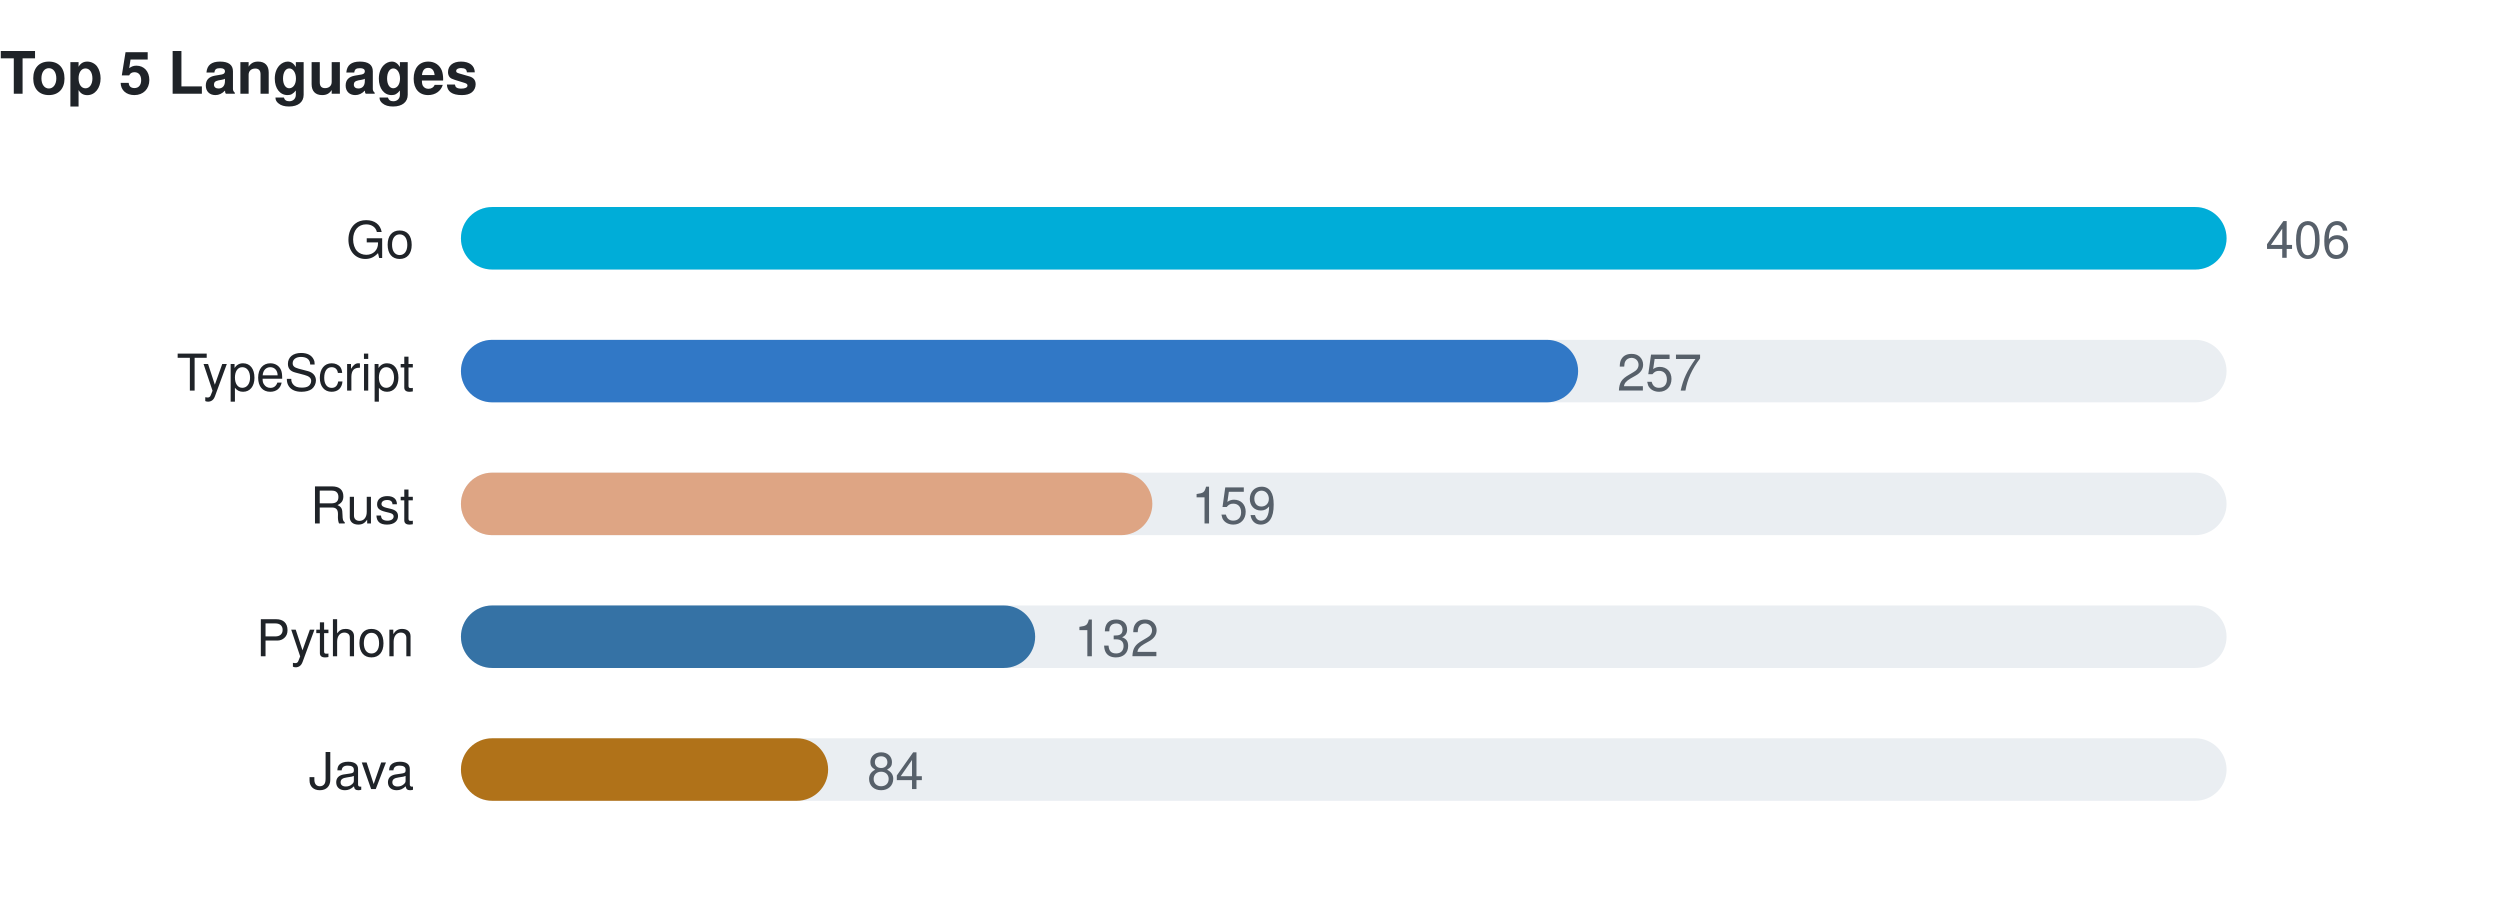
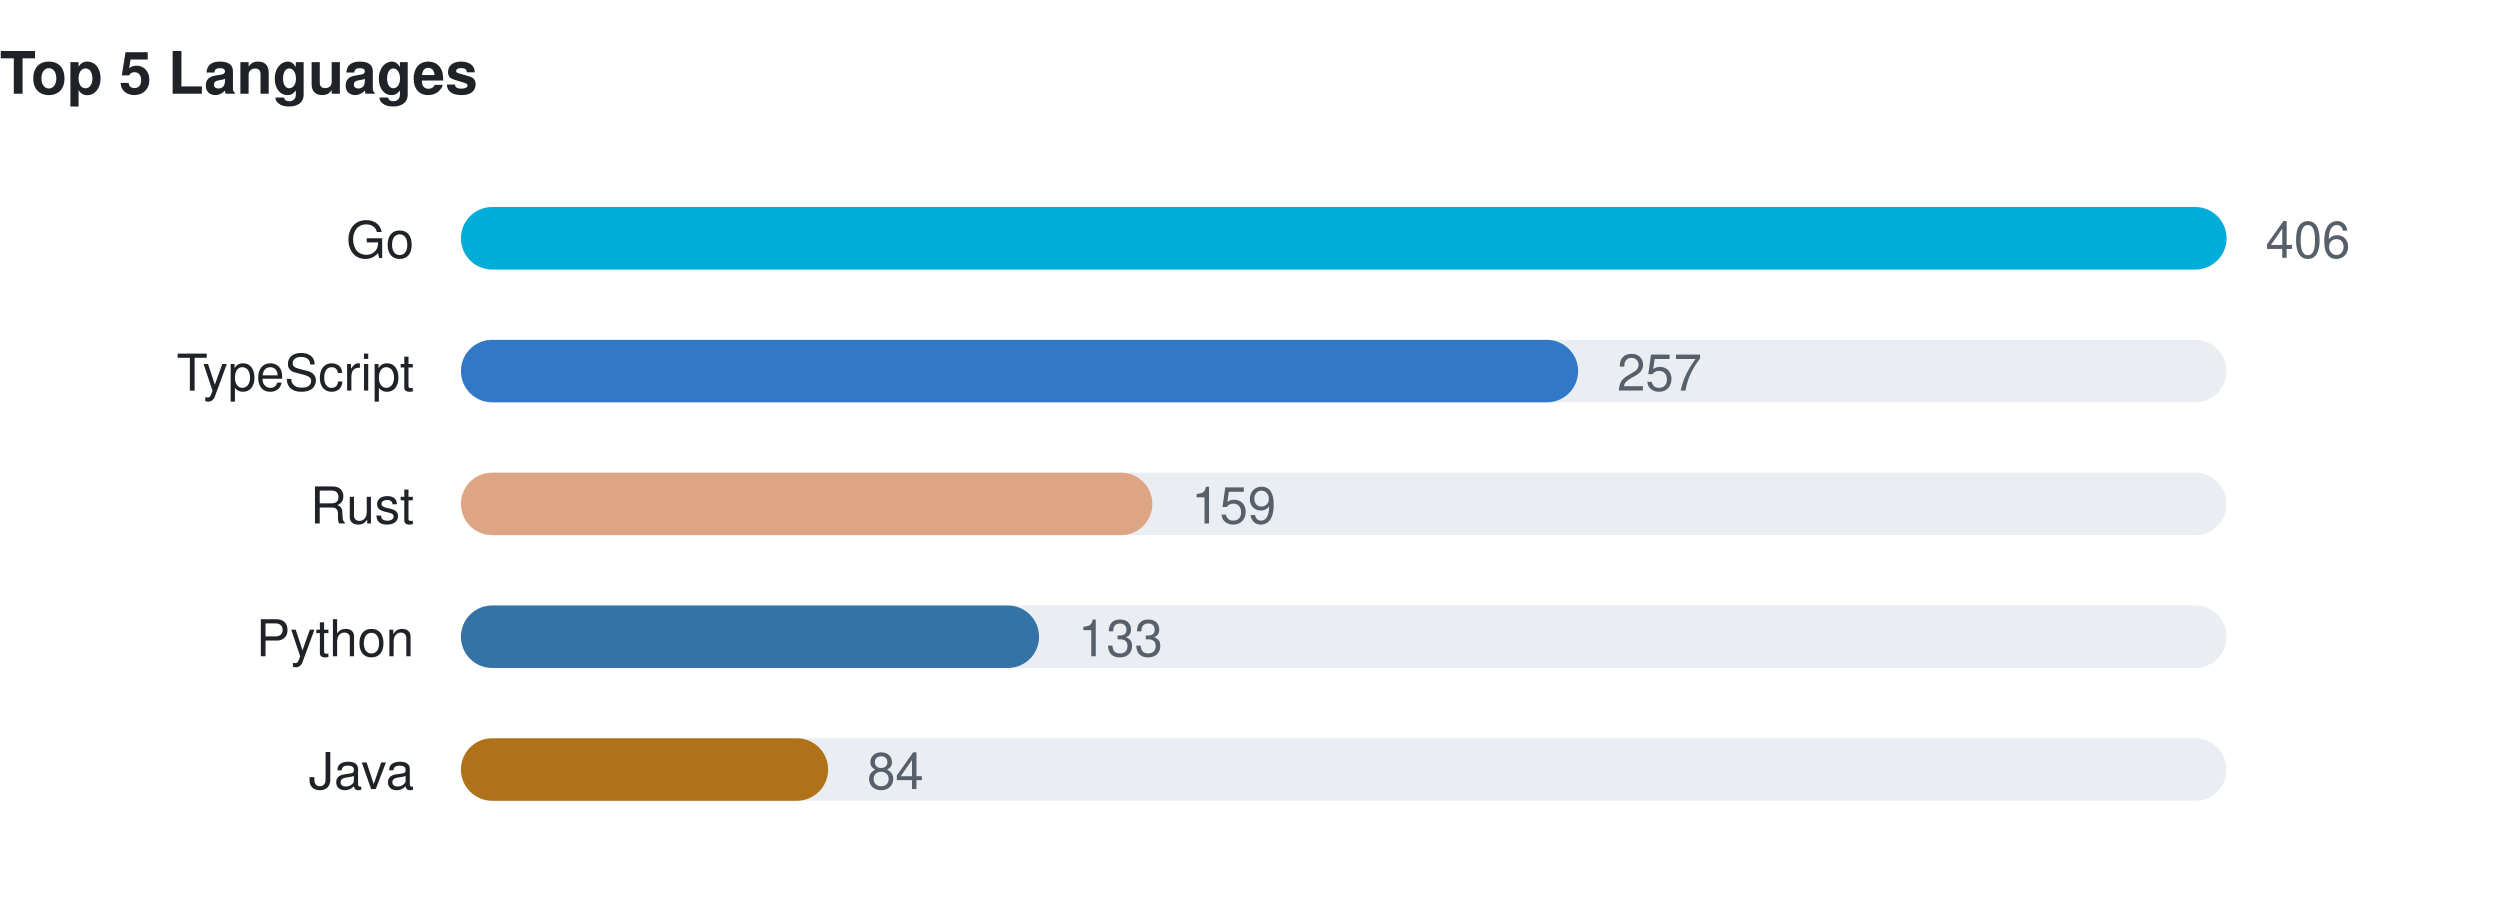
- <svg xmlns="http://www.w3.org/2000/svg" width="640" height="230" viewBox="0 0 640 230" role="img" aria-label="Top languages by solved problems: Go 406, TypeScript 257, Rust 159, Python 132, Java 84">
+ <svg xmlns="http://www.w3.org/2000/svg" width="640" height="230" viewBox="0 0 640 230" role="img" aria-label="Top languages by solved problems: Go 406, TypeScript 257, Rust 159, Python 133, Java 84">
  <style>
    text { font-family: -apple-system, BlinkMacSystemFont, "Segoe UI", Helvetica, Arial, sans-serif; }
    .title { font-size: 15px; font-weight: 600; fill: #1f2328; }
    .label { font-size: 13px; fill: #1f2328; }
    .count { font-size: 13px; fill: #57606a; }
    .track { fill: #eaeef2; }
    @media (prefers-color-scheme: dark) {
      .title { fill: #e6edf3; }
      .label { fill: #e6edf3; }
      .count { fill: #8b949e; }
      .track { fill: #30363d; }
    }
  </style>
  <text x="0" y="24" class="title">Top 5 Languages</text>
  <g transform="translate(0,44)">
    <text x="106" y="22.0" text-anchor="end" class="label">Go</text>
    <rect x="118" y="9.0" width="452" height="16" rx="8" class="track" />
    <rect x="118" y="9.0" width="452" height="16" rx="8" fill="#00ADD8" />
    <text x="580" y="22.0" class="count">406</text>
  </g>
  <g transform="translate(0,78)">
    <text x="106" y="22.0" text-anchor="end" class="label">TypeScript</text>
    <rect x="118" y="9.0" width="452" height="16" rx="8" class="track" />
    <rect x="118" y="9.0" width="286" height="16" rx="8" fill="#3178C6" />
    <text x="414" y="22.0" class="count">257</text>
  </g>
  <g transform="translate(0,112)">
    <text x="106" y="22.0" text-anchor="end" class="label">Rust</text>
    <rect x="118" y="9.0" width="452" height="16" rx="8" class="track" />
    <rect x="118" y="9.0" width="177" height="16" rx="8" fill="#DEA584" />
    <text x="305" y="22.0" class="count">159</text>
  </g>
  <g transform="translate(0,146)">
    <text x="106" y="22.0" text-anchor="end" class="label">Python</text>
    <rect x="118" y="9.0" width="452" height="16" rx="8" class="track" />
-     <rect x="118" y="9.0" width="147" height="16" rx="8" fill="#3572A5" />
-     <text x="275" y="22.0" class="count">132</text>
+     <rect x="118" y="9.0" width="148" height="16" rx="8" fill="#3572A5" />
+     <text x="276" y="22.0" class="count">133</text>
  </g>
  <g transform="translate(0,180)">
    <text x="106" y="22.0" text-anchor="end" class="label">Java</text>
    <rect x="118" y="9.0" width="452" height="16" rx="8" class="track" />
    <rect x="118" y="9.0" width="94" height="16" rx="8" fill="#B07219" />
    <text x="222" y="22.0" class="count">84</text>
  </g>
</svg>
